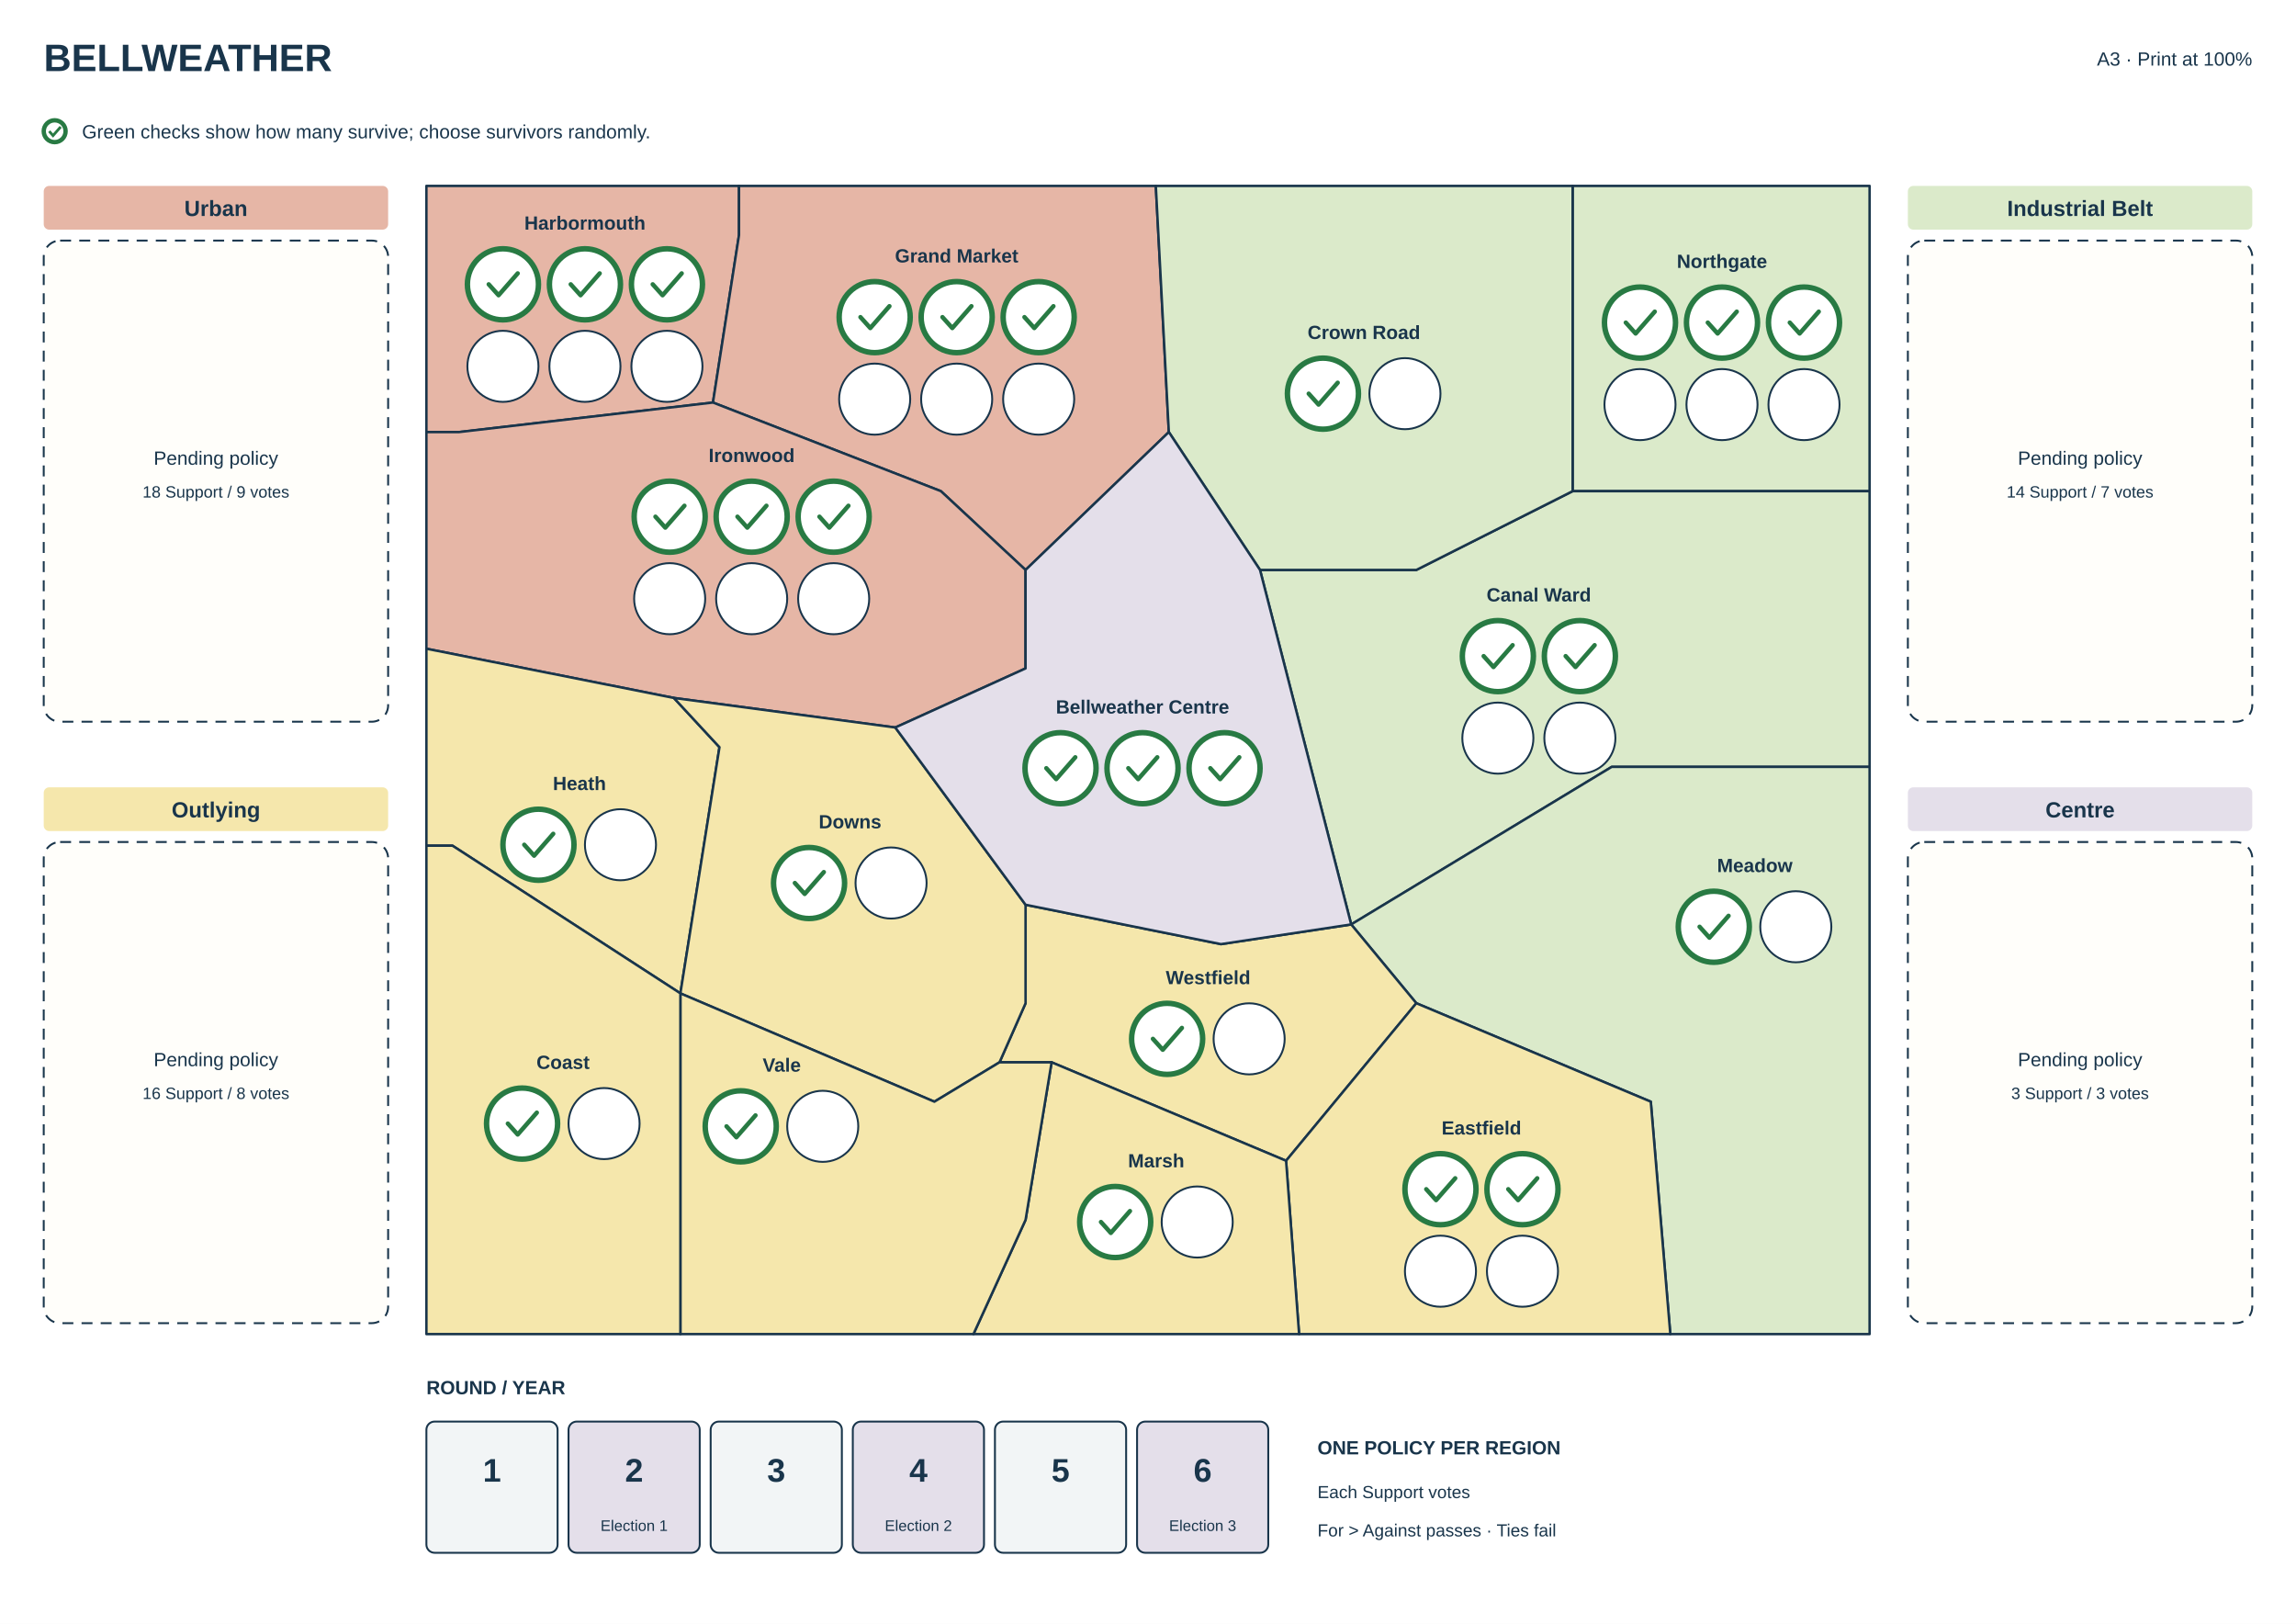
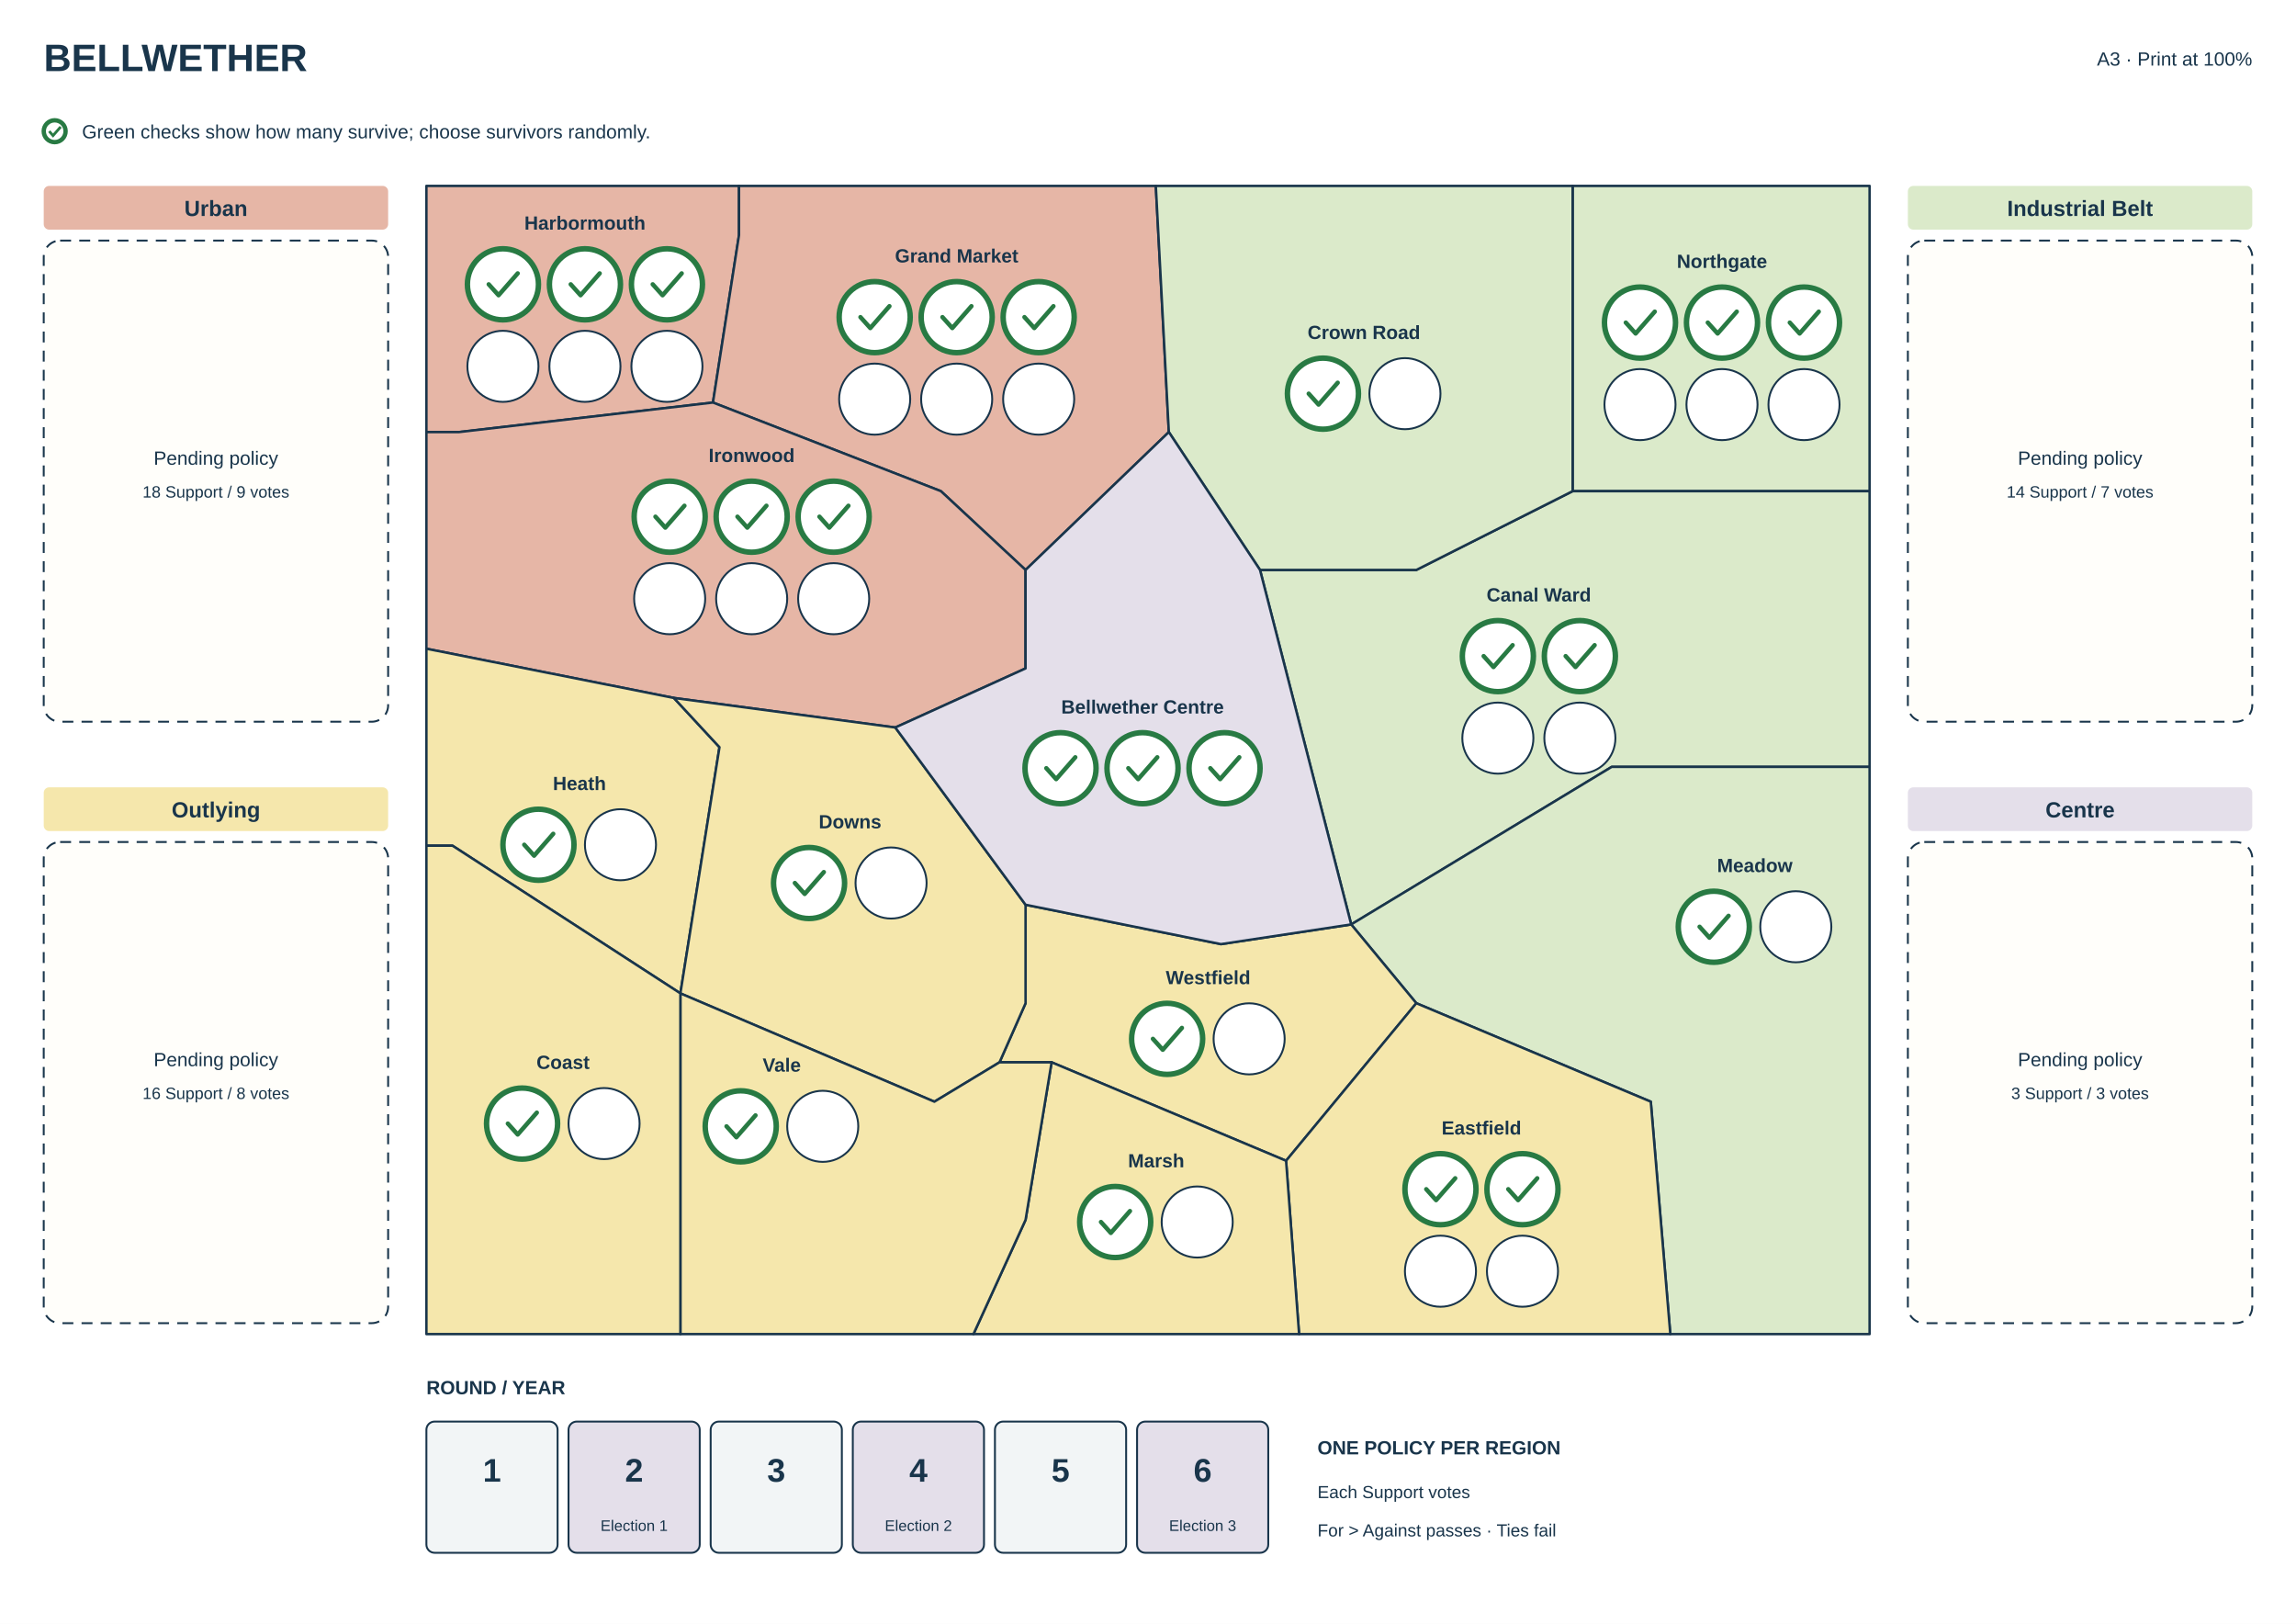
<svg xmlns="http://www.w3.org/2000/svg" width="420mm" height="297mm" viewBox="0 0 420 297" role="img" aria-labelledby="title desc">
  <style>text{font-family:Arial,sans-serif;fill:#19354b}</style>
  <rect width="420" height="297" fill="white" />
-   <text x="8" y="13" font-size="7" text-anchor="start" font-weight="bold">BELLWEATHER</text>
+   <text x="8" y="13" font-size="7" text-anchor="start" font-weight="bold">BELLWETHER</text>
  <text x="412" y="12" font-size="3.5" text-anchor="end" font-weight="normal">A3 · Print at 100%</text>
  <circle cx="10" cy="24" r="2" fill="white" stroke="#287a43" stroke-width=".8" />
  <path d="M9,24 l.7,.8 l1.4,-1.6" fill="none" stroke="#287a43" stroke-width=".5" />
  <text x="15" y="25.3" font-size="3.5" text-anchor="start" font-weight="normal">Green checks show how many survive; choose survivors randomly.</text>
  <g data-district="A">
    <polygon points="130.419,73.623 83.957,79.026 78,79.026 78,34 135.184,34 135.184,43.005" fill="#e6b6a6" stroke="#19354b" stroke-width=".45" stroke-linejoin="round" />
    <text x="107" y="42" font-size="3.5" text-anchor="middle" font-weight="bold">Harbormouth</text>
    <circle class="support-slot" cx="92" cy="52" r="6.5" fill="white" stroke="#287a43" stroke-width="1" data-retained="true" />
    <path d="M89.4,52 l1.8,2 l3.5,-4" fill="none" stroke="#287a43" stroke-width=".8" stroke-linecap="round" stroke-linejoin="round" />
    <circle class="support-slot" cx="107" cy="52" r="6.5" fill="white" stroke="#287a43" stroke-width="1" data-retained="true" />
    <path d="M104.4,52 l1.8,2 l3.5,-4" fill="none" stroke="#287a43" stroke-width=".8" stroke-linecap="round" stroke-linejoin="round" />
    <circle class="support-slot" cx="122" cy="52" r="6.5" fill="white" stroke="#287a43" stroke-width="1" data-retained="true" />
    <path d="M119.4,52 l1.8,2 l3.5,-4" fill="none" stroke="#287a43" stroke-width=".8" stroke-linecap="round" stroke-linejoin="round" />
    <circle class="support-slot" cx="92" cy="67" r="6.5" fill="white" stroke="#19354b" stroke-width="0.35" data-retained="false" />
    <circle class="support-slot" cx="107" cy="67" r="6.5" fill="white" stroke="#19354b" stroke-width="0.35" data-retained="false" />
    <circle class="support-slot" cx="122" cy="67" r="6.5" fill="white" stroke="#19354b" stroke-width="0.35" data-retained="false" />
  </g>
  <g data-district="B">
    <polygon points="130.419,73.623 135.184,43.005 135.184,34 211.43,34 213.812,79.026 187.603,104.24 172.116,89.832" fill="#e6b6a6" stroke="#19354b" stroke-width=".45" stroke-linejoin="round" />
    <text x="175" y="48" font-size="3.5" text-anchor="middle" font-weight="bold">Grand Market</text>
    <circle class="support-slot" cx="160" cy="58" r="6.5" fill="white" stroke="#287a43" stroke-width="1" data-retained="true" />
    <path d="M157.4,58 l1.8,2 l3.5,-4" fill="none" stroke="#287a43" stroke-width=".8" stroke-linecap="round" stroke-linejoin="round" />
    <circle class="support-slot" cx="175" cy="58" r="6.5" fill="white" stroke="#287a43" stroke-width="1" data-retained="true" />
    <path d="M172.4,58 l1.8,2 l3.5,-4" fill="none" stroke="#287a43" stroke-width=".8" stroke-linecap="round" stroke-linejoin="round" />
    <circle class="support-slot" cx="190" cy="58" r="6.5" fill="white" stroke="#287a43" stroke-width="1" data-retained="true" />
    <path d="M187.4,58 l1.8,2 l3.5,-4" fill="none" stroke="#287a43" stroke-width=".8" stroke-linecap="round" stroke-linejoin="round" />
    <circle class="support-slot" cx="160" cy="73" r="6.5" fill="white" stroke="#19354b" stroke-width="0.35" data-retained="false" />
    <circle class="support-slot" cx="175" cy="73" r="6.5" fill="white" stroke="#19354b" stroke-width="0.35" data-retained="false" />
    <circle class="support-slot" cx="190" cy="73" r="6.5" fill="white" stroke="#19354b" stroke-width="0.35" data-retained="false" />
  </g>
  <g data-district="C">
    <polygon points="130.419,73.623 172.116,89.832 187.603,104.24 187.603,122.25 163.776,133.057 123.271,127.654 78,118.648 78,79.026 83.957,79.026" fill="#e6b6a6" stroke="#19354b" stroke-width=".45" stroke-linejoin="round" />
    <text x="137.5" y="84.5" font-size="3.5" text-anchor="middle" font-weight="bold">Ironwood</text>
    <circle class="support-slot" cx="122.5" cy="94.5" r="6.5" fill="white" stroke="#287a43" stroke-width="1" data-retained="true" />
    <path d="M119.9,94.5 l1.8,2 l3.5,-4" fill="none" stroke="#287a43" stroke-width=".8" stroke-linecap="round" stroke-linejoin="round" />
    <circle class="support-slot" cx="137.5" cy="94.5" r="6.5" fill="white" stroke="#287a43" stroke-width="1" data-retained="true" />
    <path d="M134.9,94.5 l1.8,2 l3.5,-4" fill="none" stroke="#287a43" stroke-width=".8" stroke-linecap="round" stroke-linejoin="round" />
    <circle class="support-slot" cx="152.5" cy="94.5" r="6.5" fill="white" stroke="#287a43" stroke-width="1" data-retained="true" />
    <path d="M149.9,94.5 l1.8,2 l3.5,-4" fill="none" stroke="#287a43" stroke-width=".8" stroke-linecap="round" stroke-linejoin="round" />
    <circle class="support-slot" cx="122.5" cy="109.5" r="6.5" fill="white" stroke="#19354b" stroke-width="0.35" data-retained="false" />
    <circle class="support-slot" cx="137.5" cy="109.5" r="6.5" fill="white" stroke="#19354b" stroke-width="0.35" data-retained="false" />
    <circle class="support-slot" cx="152.5" cy="109.5" r="6.5" fill="white" stroke="#19354b" stroke-width="0.35" data-retained="false" />
  </g>
  <g data-district="D">
    <polygon points="287.675,34 342,34 342,89.832 287.675,89.832" fill="#dbeaca" stroke="#19354b" stroke-width=".45" stroke-linejoin="round" />
    <text x="315" y="49" font-size="3.5" text-anchor="middle" font-weight="bold">Northgate</text>
    <circle class="support-slot" cx="300" cy="59" r="6.5" fill="white" stroke="#287a43" stroke-width="1" data-retained="true" />
    <path d="M297.4,59 l1.8,2 l3.5,-4" fill="none" stroke="#287a43" stroke-width=".8" stroke-linecap="round" stroke-linejoin="round" />
    <circle class="support-slot" cx="315" cy="59" r="6.5" fill="white" stroke="#287a43" stroke-width="1" data-retained="true" />
    <path d="M312.4,59 l1.8,2 l3.5,-4" fill="none" stroke="#287a43" stroke-width=".8" stroke-linecap="round" stroke-linejoin="round" />
    <circle class="support-slot" cx="330" cy="59" r="6.5" fill="white" stroke="#287a43" stroke-width="1" data-retained="true" />
    <path d="M327.4,59 l1.8,2 l3.5,-4" fill="none" stroke="#287a43" stroke-width=".8" stroke-linecap="round" stroke-linejoin="round" />
    <circle class="support-slot" cx="300" cy="74" r="6.5" fill="white" stroke="#19354b" stroke-width="0.35" data-retained="false" />
    <circle class="support-slot" cx="315" cy="74" r="6.5" fill="white" stroke="#19354b" stroke-width="0.35" data-retained="false" />
    <circle class="support-slot" cx="330" cy="74" r="6.5" fill="white" stroke="#19354b" stroke-width="0.35" data-retained="false" />
  </g>
  <g data-district="E">
    <polygon points="287.675,89.832 342,89.832 342,140.261 294.823,140.261 247.17,169.077 230.491,104.24 259.083,104.24" fill="#dbeaca" stroke="#19354b" stroke-width=".45" stroke-linejoin="round" />
    <text x="281.5" y="110" font-size="3.5" text-anchor="middle" font-weight="bold">Canal Ward</text>
    <circle class="support-slot" cx="274" cy="120" r="6.5" fill="white" stroke="#287a43" stroke-width="1" data-retained="true" />
    <path d="M271.4,120 l1.8,2 l3.5,-4" fill="none" stroke="#287a43" stroke-width=".8" stroke-linecap="round" stroke-linejoin="round" />
    <circle class="support-slot" cx="289" cy="120" r="6.5" fill="white" stroke="#287a43" stroke-width="1" data-retained="true" />
    <path d="M286.4,120 l1.8,2 l3.5,-4" fill="none" stroke="#287a43" stroke-width=".8" stroke-linecap="round" stroke-linejoin="round" />
    <circle class="support-slot" cx="274" cy="135" r="6.5" fill="white" stroke="#19354b" stroke-width="0.35" data-retained="false" />
    <circle class="support-slot" cx="289" cy="135" r="6.5" fill="white" stroke="#19354b" stroke-width="0.35" data-retained="false" />
  </g>
  <g data-district="F">
    <polygon points="211.43,34 287.675,34 287.675,89.832 259.083,104.24 230.491,104.24 213.812,79.026" fill="#dbeaca" stroke="#19354b" stroke-width=".45" stroke-linejoin="round" />
    <text x="249.5" y="62" font-size="3.5" text-anchor="middle" font-weight="bold">Crown Road</text>
    <circle class="support-slot" cx="242" cy="72" r="6.5" fill="white" stroke="#287a43" stroke-width="1" data-retained="true" />
    <path d="M239.4,72 l1.8,2 l3.5,-4" fill="none" stroke="#287a43" stroke-width=".8" stroke-linecap="round" stroke-linejoin="round" />
    <circle class="support-slot" cx="257" cy="72" r="6.5" fill="white" stroke="#19354b" stroke-width="0.35" data-retained="false" />
  </g>
  <g data-district="H">
    <polygon points="294.823,140.261 342,140.261 342,244 305.545,244 301.971,201.496 259.083,183.485 247.17,169.077" fill="#dbeaca" stroke="#19354b" stroke-width=".45" stroke-linejoin="round" />
    <text x="321" y="159.5" font-size="3.5" text-anchor="middle" font-weight="bold">Meadow</text>
    <circle class="support-slot" cx="313.5" cy="169.5" r="6.5" fill="white" stroke="#287a43" stroke-width="1" data-retained="true" />
    <path d="M310.9,169.5 l1.8,2 l3.5,-4" fill="none" stroke="#287a43" stroke-width=".8" stroke-linecap="round" stroke-linejoin="round" />
    <circle class="support-slot" cx="328.5" cy="169.5" r="6.5" fill="white" stroke="#19354b" stroke-width="0.35" data-retained="false" />
  </g>
  <g data-district="I">
    <polygon points="223.343,172.679 247.17,169.077 259.083,183.485 235.256,212.302 192.368,194.292 182.838,194.292 187.603,183.485 187.603,165.475" fill="#f5e7ac" stroke="#19354b" stroke-width=".45" stroke-linejoin="round" />
    <text x="221" y="180" font-size="3.5" text-anchor="middle" font-weight="bold">Westfield</text>
    <circle class="support-slot" cx="213.5" cy="190" r="6.5" fill="white" stroke="#287a43" stroke-width="1" data-retained="true" />
    <path d="M210.9,190 l1.8,2 l3.5,-4" fill="none" stroke="#287a43" stroke-width=".8" stroke-linecap="round" stroke-linejoin="round" />
    <circle class="support-slot" cx="228.5" cy="190" r="6.5" fill="white" stroke="#19354b" stroke-width="0.35" data-retained="false" />
  </g>
  <g data-district="J">
    <polygon points="259.083,183.485 301.971,201.496 305.545,244 237.639,244 235.256,212.302" fill="#f5e7ac" stroke="#19354b" stroke-width=".45" stroke-linejoin="round" />
    <text x="271" y="207.5" font-size="3.5" text-anchor="middle" font-weight="bold">Eastfield</text>
    <circle class="support-slot" cx="263.5" cy="217.5" r="6.5" fill="white" stroke="#287a43" stroke-width="1" data-retained="true" />
    <path d="M260.9,217.5 l1.8,2 l3.5,-4" fill="none" stroke="#287a43" stroke-width=".8" stroke-linecap="round" stroke-linejoin="round" />
    <circle class="support-slot" cx="278.5" cy="217.5" r="6.5" fill="white" stroke="#287a43" stroke-width="1" data-retained="true" />
    <path d="M275.9,217.5 l1.8,2 l3.5,-4" fill="none" stroke="#287a43" stroke-width=".8" stroke-linecap="round" stroke-linejoin="round" />
    <circle class="support-slot" cx="263.5" cy="232.5" r="6.5" fill="white" stroke="#19354b" stroke-width="0.35" data-retained="false" />
    <circle class="support-slot" cx="278.5" cy="232.5" r="6.5" fill="white" stroke="#19354b" stroke-width="0.35" data-retained="false" />
  </g>
  <g data-district="K">
    <polygon points="235.256,212.302 237.639,244 178.072,244 187.603,223.108 192.368,194.292" fill="#f5e7ac" stroke="#19354b" stroke-width=".45" stroke-linejoin="round" />
    <text x="211.5" y="213.5" font-size="3.5" text-anchor="middle" font-weight="bold">Marsh</text>
    <circle class="support-slot" cx="204" cy="223.5" r="6.5" fill="white" stroke="#287a43" stroke-width="1" data-retained="true" />
    <path d="M201.4,223.5 l1.8,2 l3.5,-4" fill="none" stroke="#287a43" stroke-width=".8" stroke-linecap="round" stroke-linejoin="round" />
    <circle class="support-slot" cx="219" cy="223.5" r="6.5" fill="white" stroke="#19354b" stroke-width="0.35" data-retained="false" />
  </g>
  <g data-district="L">
    <polygon points="78,118.648 123.271,127.654 131.61,136.659 124.462,181.684 82.765,154.669 78,154.669" fill="#f5e7ac" stroke="#19354b" stroke-width=".45" stroke-linejoin="round" />
    <text x="106" y="144.5" font-size="3.5" text-anchor="middle" font-weight="bold">Heath</text>
    <circle class="support-slot" cx="98.5" cy="154.5" r="6.5" fill="white" stroke="#287a43" stroke-width="1" data-retained="true" />
    <path d="M95.9,154.5 l1.8,2 l3.5,-4" fill="none" stroke="#287a43" stroke-width=".8" stroke-linecap="round" stroke-linejoin="round" />
    <circle class="support-slot" cx="113.5" cy="154.5" r="6.5" fill="white" stroke="#19354b" stroke-width="0.35" data-retained="false" />
  </g>
  <g data-district="M">
    <polygon points="163.776,133.057 187.603,165.475 187.603,183.485 182.838,194.292 170.924,201.496 124.462,181.684 131.61,136.659 123.271,127.654" fill="#f5e7ac" stroke="#19354b" stroke-width=".45" stroke-linejoin="round" />
    <text x="155.5" y="151.5" font-size="3.5" text-anchor="middle" font-weight="bold">Downs</text>
    <circle class="support-slot" cx="148" cy="161.5" r="6.5" fill="white" stroke="#287a43" stroke-width="1" data-retained="true" />
    <path d="M145.4,161.5 l1.8,2 l3.5,-4" fill="none" stroke="#287a43" stroke-width=".8" stroke-linecap="round" stroke-linejoin="round" />
    <circle class="support-slot" cx="163" cy="161.5" r="6.5" fill="white" stroke="#19354b" stroke-width="0.35" data-retained="false" />
  </g>
  <g data-district="N">
    <polygon points="124.462,181.684 170.924,201.496 182.838,194.292 192.368,194.292 187.603,223.108 178.072,244 124.462,244 124.462,235.715" fill="#f5e7ac" stroke="#19354b" stroke-width=".45" stroke-linejoin="round" />
    <text x="143" y="196" font-size="3.5" text-anchor="middle" font-weight="bold">Vale</text>
    <circle class="support-slot" cx="135.5" cy="206" r="6.5" fill="white" stroke="#287a43" stroke-width="1" data-retained="true" />
    <path d="M132.9,206 l1.8,2 l3.5,-4" fill="none" stroke="#287a43" stroke-width=".8" stroke-linecap="round" stroke-linejoin="round" />
    <circle class="support-slot" cx="150.5" cy="206" r="6.5" fill="white" stroke="#19354b" stroke-width="0.35" data-retained="false" />
  </g>
  <g data-district="O">
    <polygon points="124.462,181.684 124.462,235.715 124.462,244 78,244 78,154.669 82.765,154.669" fill="#f5e7ac" stroke="#19354b" stroke-width=".45" stroke-linejoin="round" />
    <text x="103" y="195.5" font-size="3.5" text-anchor="middle" font-weight="bold">Coast</text>
    <circle class="support-slot" cx="95.5" cy="205.5" r="6.5" fill="white" stroke="#287a43" stroke-width="1" data-retained="true" />
    <path d="M92.9,205.5 l1.8,2 l3.5,-4" fill="none" stroke="#287a43" stroke-width=".8" stroke-linecap="round" stroke-linejoin="round" />
    <circle class="support-slot" cx="110.5" cy="205.5" r="6.5" fill="white" stroke="#19354b" stroke-width="0.35" data-retained="false" />
  </g>
  <g data-district="X">
    <polygon points="187.603,104.24 213.812,79.026 230.491,104.24 247.17,169.077 223.343,172.679 187.603,165.475 163.776,133.057 187.603,122.25" fill="#e4dfea" stroke="#19354b" stroke-width=".45" stroke-linejoin="round" />
-     <text x="209" y="130.5" font-size="3.5" text-anchor="middle" font-weight="bold">Bellweather Centre</text>
+     <text x="209" y="130.5" font-size="3.5" text-anchor="middle" font-weight="bold">Bellwether Centre</text>
    <circle class="support-slot" cx="194" cy="140.5" r="6.5" fill="white" stroke="#287a43" stroke-width="1" data-retained="true" />
    <path d="M191.4,140.5 l1.8,2 l3.5,-4" fill="none" stroke="#287a43" stroke-width=".8" stroke-linecap="round" stroke-linejoin="round" />
    <circle class="support-slot" cx="209" cy="140.5" r="6.5" fill="white" stroke="#287a43" stroke-width="1" data-retained="true" />
    <path d="M206.4,140.5 l1.8,2 l3.5,-4" fill="none" stroke="#287a43" stroke-width=".8" stroke-linecap="round" stroke-linejoin="round" />
    <circle class="support-slot" cx="224" cy="140.5" r="6.5" fill="white" stroke="#287a43" stroke-width="1" data-retained="true" />
    <path d="M221.4,140.5 l1.8,2 l3.5,-4" fill="none" stroke="#287a43" stroke-width=".8" stroke-linecap="round" stroke-linejoin="round" />
  </g>
  <g data-policy-region="Urban">
    <rect x="8" y="34" width="63" height="8" rx="1" fill="#e6b6a6" />
    <text x="39.5" y="39.5" font-size="4" text-anchor="middle" font-weight="bold">Urban</text>
    <rect class="policy-well" x="8" y="44" width="63" height="88" rx="3" fill="#fffefa" stroke="#19354b" stroke-width=".35" stroke-dasharray="2 1.5" />
    <text x="39.5" y="85" font-size="3.5" text-anchor="middle" font-weight="normal">Pending policy</text>
    <text x="39.5" y="91" font-size="3" text-anchor="middle" font-weight="normal">18 Support / 9 votes</text>
  </g>
  <g data-policy-region="Outlying">
    <rect x="8" y="144" width="63" height="8" rx="1" fill="#f5e7ac" />
    <text x="39.5" y="149.5" font-size="4" text-anchor="middle" font-weight="bold">Outlying</text>
    <rect class="policy-well" x="8" y="154" width="63" height="88" rx="3" fill="#fffefa" stroke="#19354b" stroke-width=".35" stroke-dasharray="2 1.5" />
    <text x="39.5" y="195" font-size="3.5" text-anchor="middle" font-weight="normal">Pending policy</text>
    <text x="39.5" y="201" font-size="3" text-anchor="middle" font-weight="normal">16 Support / 8 votes</text>
  </g>
  <g data-policy-region="Industrial Belt">
    <rect x="349" y="34" width="63" height="8" rx="1" fill="#dbeaca" />
    <text x="380.5" y="39.5" font-size="4" text-anchor="middle" font-weight="bold">Industrial Belt</text>
    <rect class="policy-well" x="349" y="44" width="63" height="88" rx="3" fill="#fffefa" stroke="#19354b" stroke-width=".35" stroke-dasharray="2 1.5" />
    <text x="380.5" y="85" font-size="3.5" text-anchor="middle" font-weight="normal">Pending policy</text>
    <text x="380.5" y="91" font-size="3" text-anchor="middle" font-weight="normal">14 Support / 7 votes</text>
  </g>
  <g data-policy-region="Centre">
    <rect x="349" y="144" width="63" height="8" rx="1" fill="#e4dfea" />
    <text x="380.5" y="149.5" font-size="4" text-anchor="middle" font-weight="bold">Centre</text>
    <rect class="policy-well" x="349" y="154" width="63" height="88" rx="3" fill="#fffefa" stroke="#19354b" stroke-width=".35" stroke-dasharray="2 1.5" />
    <text x="380.5" y="195" font-size="3.5" text-anchor="middle" font-weight="normal">Pending policy</text>
    <text x="380.5" y="201" font-size="3" text-anchor="middle" font-weight="normal">3 Support / 3 votes</text>
  </g>
  <text x="78" y="255" font-size="3.5" text-anchor="start" font-weight="bold">ROUND / YEAR</text>
  <rect class="year-well" x="78" y="260" width="24" height="24" rx="1.5" fill="#f2f5f6" stroke="#19354b" stroke-width=".35" />
  <text x="90" y="271" font-size="6" text-anchor="middle" font-weight="bold">1</text>
  <rect class="year-well" x="104" y="260" width="24" height="24" rx="1.5" fill="#e4dfea" stroke="#19354b" stroke-width=".35" />
  <text x="116" y="271" font-size="6" text-anchor="middle" font-weight="bold">2</text>
  <text x="116" y="280" font-size="2.8" text-anchor="middle" font-weight="normal">Election 1</text>
  <rect class="year-well" x="130" y="260" width="24" height="24" rx="1.5" fill="#f2f5f6" stroke="#19354b" stroke-width=".35" />
  <text x="142" y="271" font-size="6" text-anchor="middle" font-weight="bold">3</text>
  <rect class="year-well" x="156" y="260" width="24" height="24" rx="1.5" fill="#e4dfea" stroke="#19354b" stroke-width=".35" />
  <text x="168" y="271" font-size="6" text-anchor="middle" font-weight="bold">4</text>
  <text x="168" y="280" font-size="2.8" text-anchor="middle" font-weight="normal">Election 2</text>
  <rect class="year-well" x="182" y="260" width="24" height="24" rx="1.5" fill="#f2f5f6" stroke="#19354b" stroke-width=".35" />
  <text x="194" y="271" font-size="6" text-anchor="middle" font-weight="bold">5</text>
  <rect class="year-well" x="208" y="260" width="24" height="24" rx="1.5" fill="#e4dfea" stroke="#19354b" stroke-width=".35" />
  <text x="220" y="271" font-size="6" text-anchor="middle" font-weight="bold">6</text>
  <text x="220" y="280" font-size="2.8" text-anchor="middle" font-weight="normal">Election 3</text>
  <text x="241" y="266" font-size="3.5" text-anchor="start" font-weight="bold">ONE POLICY PER REGION</text>
  <text x="241" y="274" font-size="3.2" text-anchor="start" font-weight="normal">Each Support votes</text>
  <text x="241" y="281" font-size="3.2" text-anchor="start" font-weight="normal">For &gt; Against passes · Ties fail</text>
</svg>
